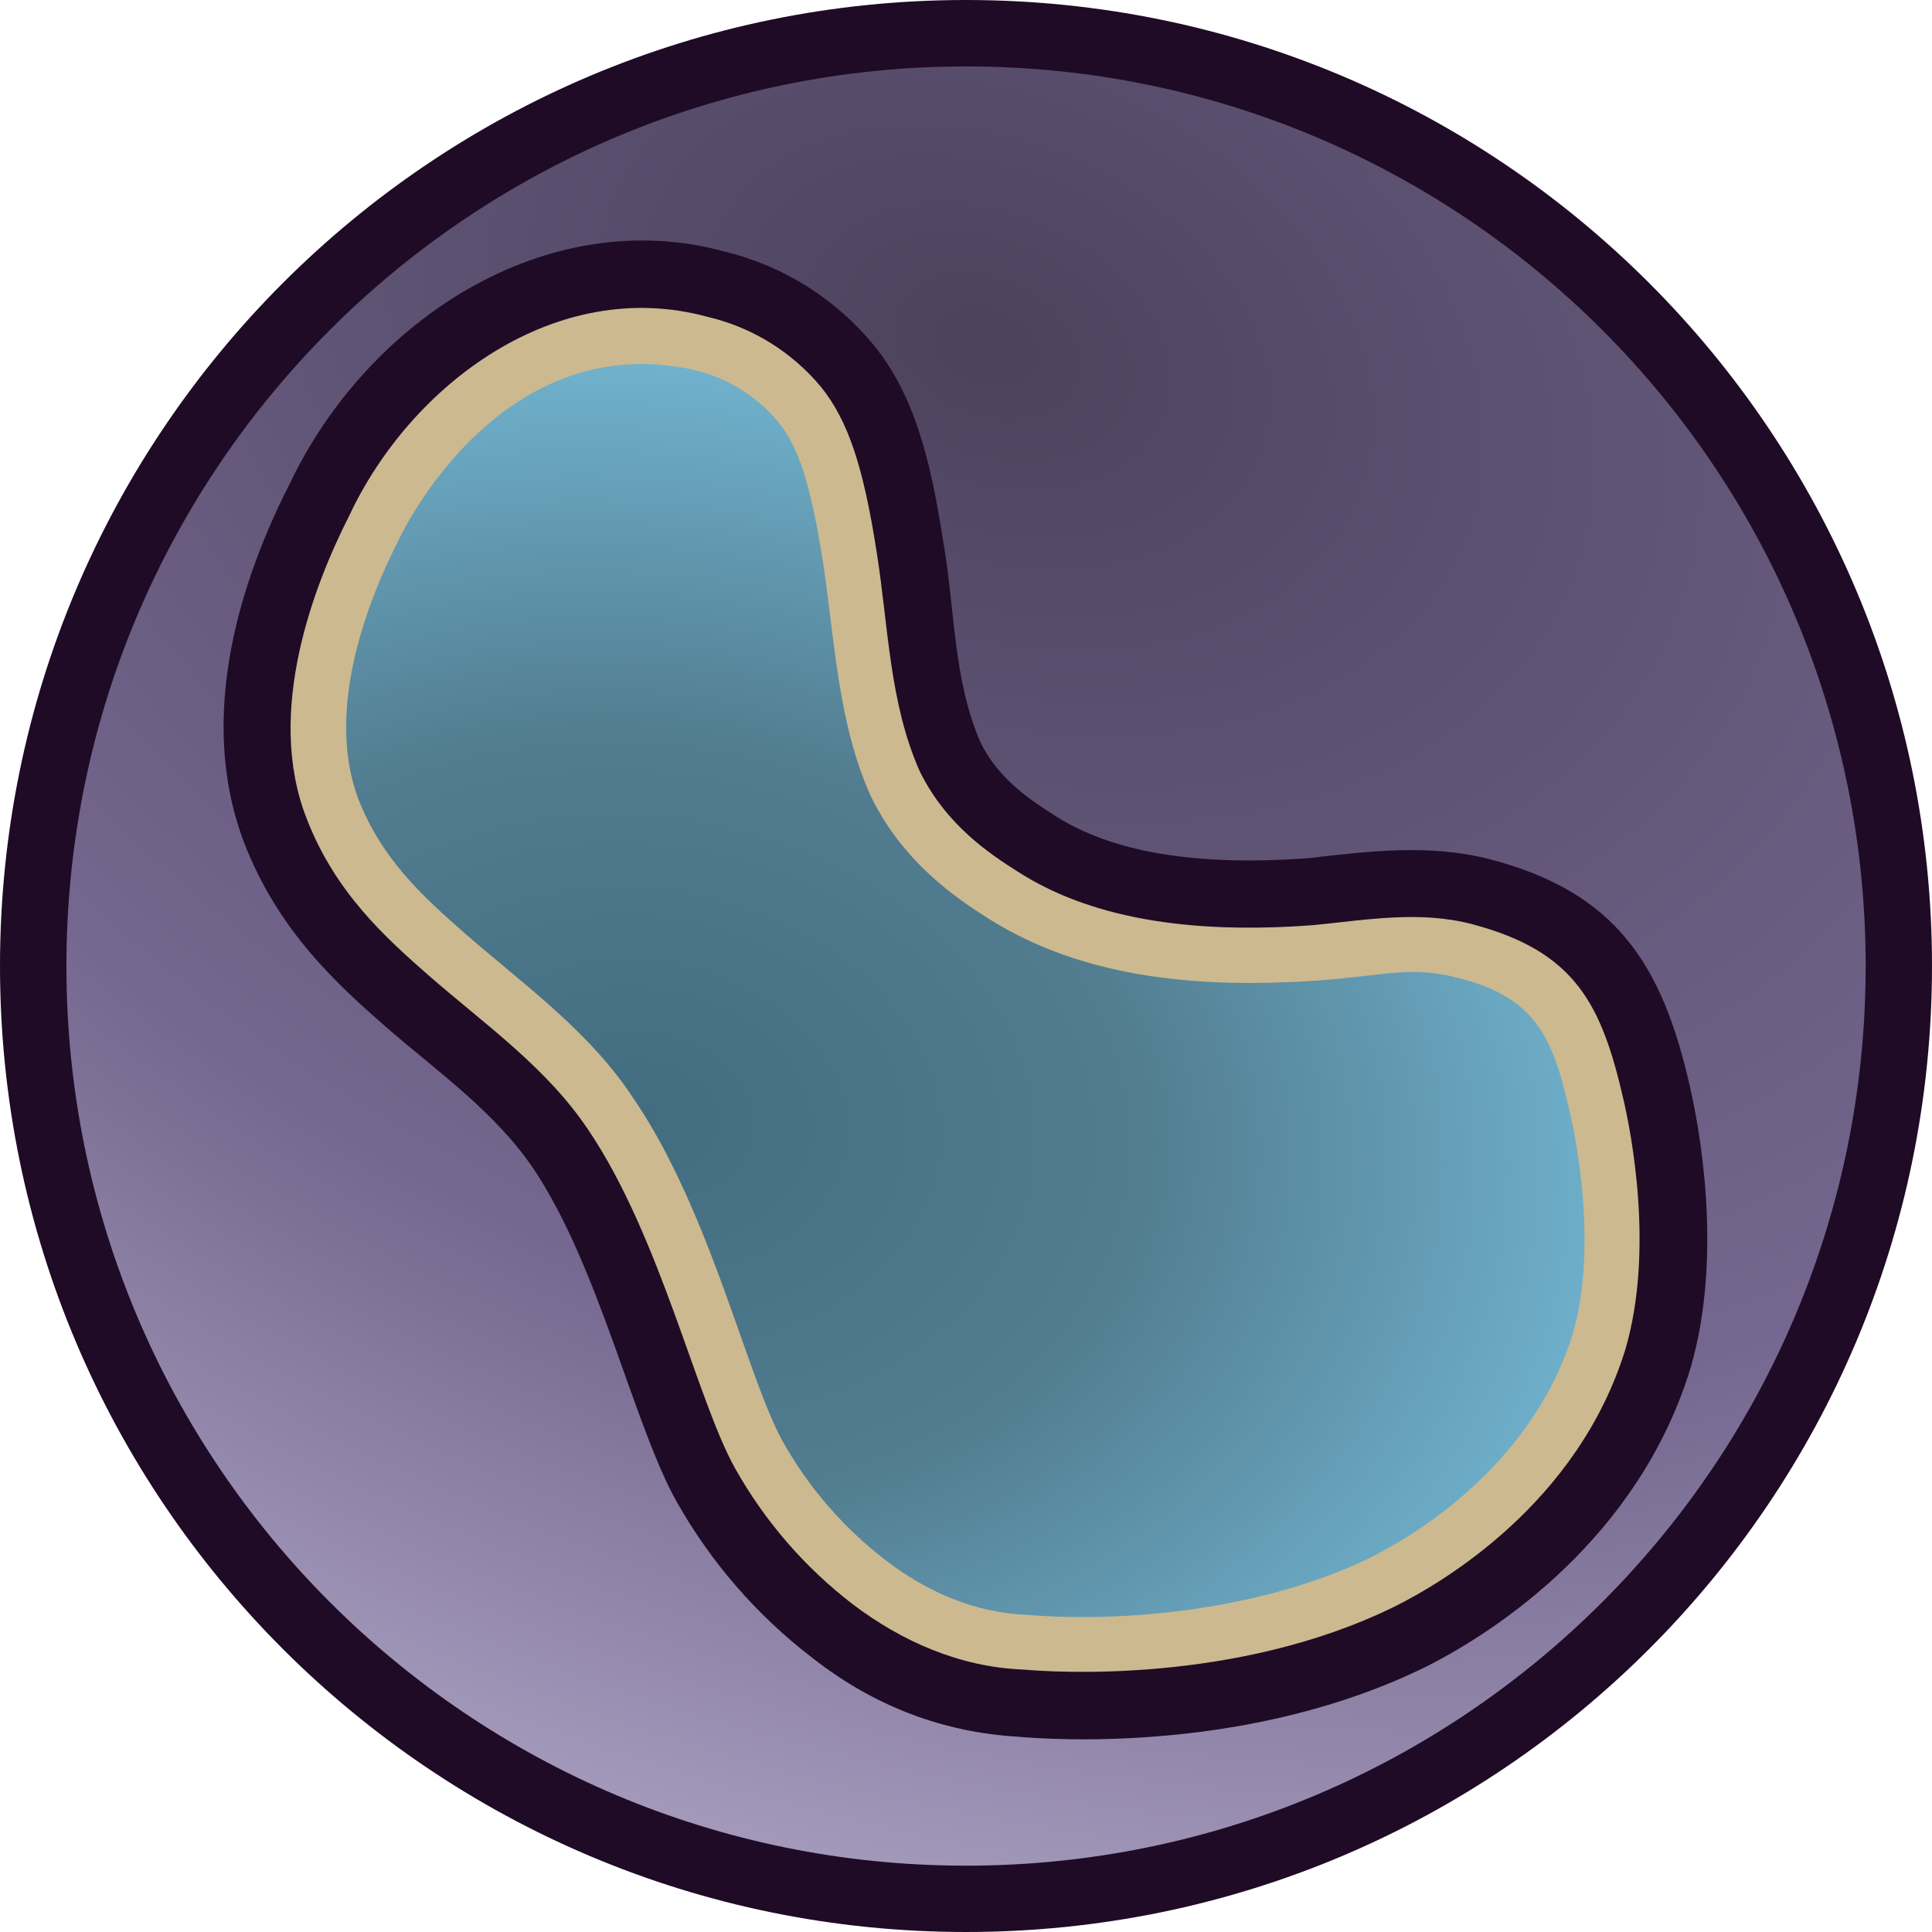
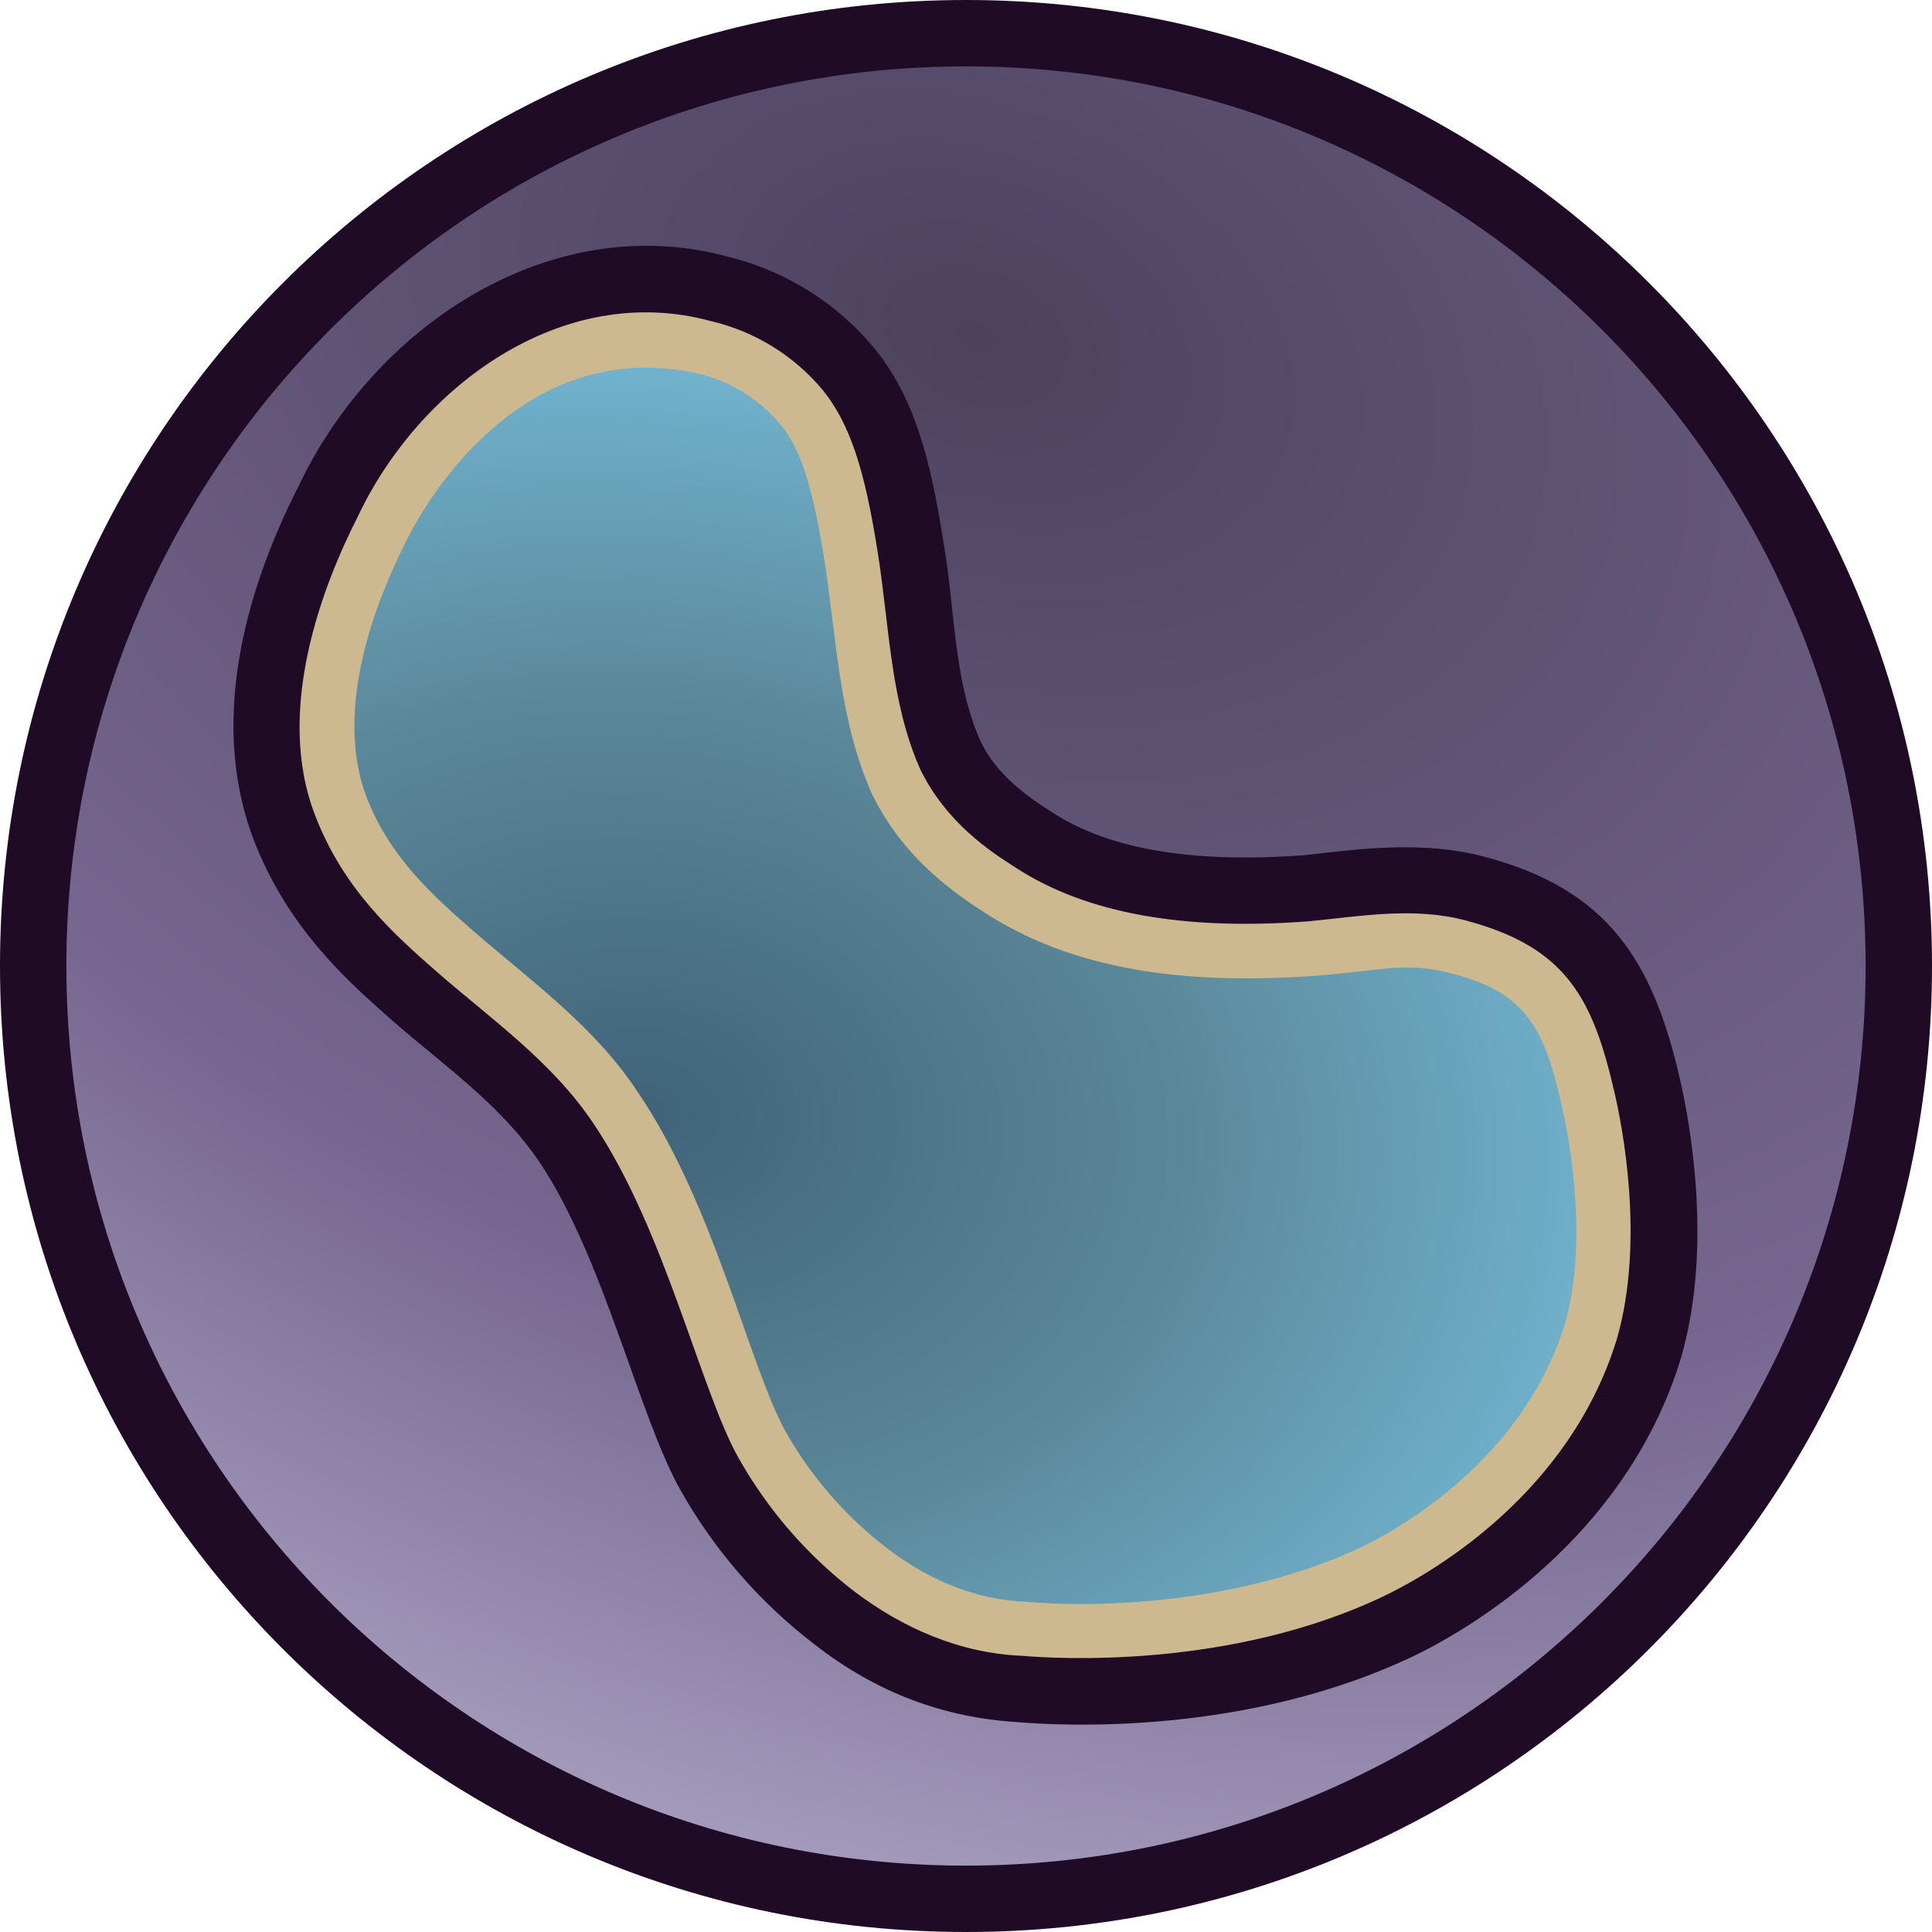
<svg xmlns="http://www.w3.org/2000/svg" xmlns:xlink="http://www.w3.org/1999/xlink" width="824" height="824" viewBox="0 0 824 824" version="1.1" id="svg22">
  <defs id="defs19">
    <style id="style1">
      .a {
        fill: #06283d;
      }

      .b {
        fill: url(#a);
      }

      .c {
        fill: #a59678;
      }

      .d {
        fill: url(#b);
      }
    </style>
-     <radialGradient id="a" cx="103.55" cy="103.55" fx="14.832" fy="15.613" r="196.89" gradientUnits="userSpaceOnUse" gradientTransform="matrix(4.944471,0,0,4.944471,-2.9648209e-5,1.824029e-6)">
+     <radialGradient id="a-3" cx="103.55" cy="103.55" fx="14.832" fy="15.613" r="196.89" gradientUnits="userSpaceOnUse" gradientTransform="matrix(4.944471,0,0,4.944471,-2.9648209e-5,1.824029e-6)">
      <stop offset="0" stop-color="#4b475b" id="stop4" style="stop-color:#4c425d;stop-opacity:1;" />
      <stop offset="0.569" stop-color="#4b475b" id="stop13" style="stop-color:#75678f;stop-opacity:1;" />
      <stop offset="1" stop-color="#bcb5d9" id="stop10" style="stop-color:#bab3d1;stop-opacity:1;" />
    </radialGradient>
-     <linearGradient id="b" x1="61.343" y1="27.196" x2="135.234" y2="177.103" gradientUnits="userSpaceOnUse" gradientTransform="matrix(0.7218557,0,0,0.730379,-0.8872969,-1.97506)" spreadMethod="reflect">
-       <stop offset="0" stop-color="#526a77" id="stop2" style="stop-color:#426c7f;stop-opacity:1;" />
-       <stop offset="0.494" stop-color="#526a77" id="stop12" style="stop-color:#527d90;stop-opacity:1;" />
+     <linearGradient id="b-1" x1="61.343" y1="27.196" x2="135.234" y2="177.103" gradientUnits="userSpaceOnUse" gradientTransform="matrix(0.7218557,0,0,0.730379,-0.8872969,-1.97506)" spreadMethod="reflect">
+       <stop offset="0" stop-color="#526a77" id="stop2" style="stop-color:#406379;stop-opacity:1;" />
+       <stop offset="0.545" stop-color="#526a77" id="stop12" style="stop-color:#5b899a;stop-opacity:1;" />
      <stop offset="1" stop-color="#94d1d6" id="stop19" style="stop-color:#72b5d1;stop-opacity:1;" />
    </linearGradient>
-     <radialGradient xlink:href="#a" id="radialGradient1" cx="124.373" cy="-193.259" fx="124.373" fy="-193.259" r="476.82" gradientUnits="userSpaceOnUse" gradientTransform="matrix(-0.587789,1.448709,-2.053681,-0.8332461,97.0792,-193.3517)" spreadMethod="reflect" />
-     <radialGradient xlink:href="#b" id="radialGradient2" cx="50.519" cy="83.665" fx="50.519" fy="83.665" r="51.052" gradientTransform="matrix(1.630063,0.2196087,-0.1674054,1.242581,-17.82428,-31.26766)" gradientUnits="userSpaceOnUse" />
+     <radialGradient xlink:href="#b-1" id="radialGradient2" cx="50.519" cy="83.665" fx="50.519" fy="83.665" r="51.052" gradientTransform="matrix(1.630063,0.2196087,-0.1674054,1.242581,-17.82428,-31.26766)" gradientUnits="userSpaceOnUse" />
+     <radialGradient xlink:href="#a-3" id="radialGradient25" gradientUnits="userSpaceOnUse" gradientTransform="matrix(-0.587789,1.448709,-2.053681,-0.8332461,97.05923,-193.3717)" cx="122.91" cy="-190.818" fx="122.91" fy="-190.818" r="476.82" spreadMethod="reflect" />
  </defs>
  <g id="g22">
    <rect class="b" x="0" y="0" width="824" height="824" rx="412" id="rect20-8" style="fill:#1f0b26;fill-opacity:1;stroke-width:0.217" />
-     <rect class="b" x="28.329" y="28.329" width="767.382" height="767.382" rx="383.691" id="rect20" style="fill:url(#radialGradient1);fill-opacity:1;stroke-width:0.202" />
-     <g id="g32" transform="matrix(5.173037,0,0,5.173037,12.70792,43.27704)" style="stroke-width:0.039">
-       <path class="a" d="M 81.38,134.816 C 75.451,134.445 69.759,132.432 64.506,128.31 59.962,124.828 56.169,120.464 53.353,115.48 49.841,109.29 46.951,96.056 41.51,87.968 38.291,83.232 33.578,79.972 29.326,76.27 25.5,72.908 20.466,68.439 17.636,61.015 13.686,50.52 17.53,39.181 21.404,31.571 27.853,17.964 42.687,8.361 57.339,12.387 c 4.809,1.179 9.107,3.885 12.249,7.711 3.311,4.095 4.647,9.243 5.729,16.221 0.965,5.475 0.8,11.357 3.064,16.504 1.452,3.05 4.226,4.829 6.048,6.005 4.753,3.087 11.736,4.241 21.006,3.558 5.04,-0.584 10.029,-1.192 15.016,0.109 10.41,2.739 14.142,8.74 16.403,18.639 0.779,3.378 2.796,13.96 0.065,23.308 -4.284,13.991 -15.978,21.69 -21.863,24.637 -14.263,6.994 -30.222,6.044 -33.677,5.736 z" id="path20" style="fill:#1f0b26;fill-opacity:1;stroke-width:0.039" />
-       <path class="c" d="m 81.874,129.283 c -5.173,-0.206 -9.961,-2.299 -14.05,-5.402 -3.929,-3.025 -7.209,-6.811 -9.643,-11.131 C 55.023,107.161 52.024,93.64 46.055,84.802 42.622,79.656 37.557,76.125 32.971,72.131 29.381,68.986 25.182,65.245 22.82,59.105 19.346,50.244 23.517,39.691 26.342,34.141 31.463,23.234 43.463,14.357 55.887,17.76 c 3.676,0.86 6.968,2.9 9.374,5.809 2.178,2.737 3.449,6.419 4.56,13.578 0.967,6.044 1.032,12.413 3.551,18.073 2.178,4.451 5.809,6.833 8.038,8.249 5.862,3.787 13.987,5.233 24.441,4.436 4.391,-0.431 8.758,-1.217 13.106,-0.065 8.485,2.259 10.644,6.597 12.453,14.522 0.59,2.555 2.544,12.31 0.145,20.512 -3.931,12.735 -15.112,19.269 -19.046,21.224 -13.092,6.429 -28.196,5.402 -30.634,5.184 z" id="path21" style="fill:#ccb98f;fill-opacity:1;stroke-width:0.039" />
-       <path class="d" d="m 54.725,22.124 c 2.76,0.635 5.232,2.167 7.029,4.357 1.619,1.997 2.628,5.083 3.631,11.422 0.992,6.5 1.218,13.274 3.943,19.351 2.708,5.591 7.261,8.546 9.65,10.078 8.106,5.136 17.874,5.769 27.207,5.148 5.569,-0.414 7.777,-1.249 11.581,-0.211 6.541,1.606 7.861,5.141 9.222,11.131 0.423,1.824 2.341,10.951 0.218,18.232 -3.315,10.649 -12.741,16.471 -16.729,18.443 -8.716,4.247 -20.132,5.379 -28.224,4.698 -4.314,-0.156 -8.297,-1.891 -11.69,-4.502 -3.452,-2.648 -6.332,-5.968 -8.466,-9.759 C 59.108,105.136 56.122,91.508 49.773,82.195 46.179,76.711 40.85,72.905 35.977,68.682 32.443,65.583 29.02,62.498 27.075,57.478 24.318,50.081 27.92,41.041 30.401,36.174 30.792,35.339 38.823,18.644 54.725,22.124 Z" id="path22" style="fill:url(#radialGradient2);fill-opacity:1;stroke-width:0.039" />
+     <rect class="b" x="28.309" y="28.309" width="767.382" height="767.382" rx="383.691" id="rect25" style="fill:url(#radialGradient25);fill-opacity:1;stroke-width:0.202" />
+     <g id="g32" transform="matrix(5.1041,0,0,5.1041,18.02575,46.32663)" style="stroke-width:0.04">
+       <path class="a" d="M 81.38,134.816 C 75.451,134.445 69.759,132.432 64.506,128.31 59.962,124.828 56.169,120.464 53.353,115.48 49.841,109.29 46.951,96.056 41.51,87.968 38.291,83.232 33.578,79.972 29.326,76.27 25.5,72.908 20.466,68.439 17.636,61.015 13.686,50.52 17.53,39.181 21.404,31.571 27.853,17.964 42.687,8.361 57.339,12.387 c 4.809,1.179 9.107,3.885 12.249,7.711 3.311,4.095 4.647,9.243 5.729,16.221 0.965,5.475 0.8,11.357 3.064,16.504 1.452,3.05 4.226,4.829 6.048,6.005 4.753,3.087 11.736,4.241 21.006,3.558 5.04,-0.584 10.029,-1.192 15.016,0.109 10.41,2.739 14.142,8.74 16.403,18.639 0.779,3.378 2.796,13.96 0.065,23.308 -4.284,13.991 -15.978,21.69 -21.863,24.637 -14.263,6.994 -30.222,6.044 -33.677,5.736 z" id="path20" style="fill:#1f0b26;fill-opacity:1;stroke-width:0.04" />
+       <path class="c" d="m 81.874,129.283 c -5.173,-0.206 -9.961,-2.299 -14.05,-5.402 -3.929,-3.025 -7.209,-6.811 -9.643,-11.131 C 55.023,107.161 52.024,93.64 46.055,84.802 42.622,79.656 37.557,76.125 32.971,72.131 29.381,68.986 25.182,65.245 22.82,59.105 19.346,50.244 23.517,39.691 26.342,34.141 31.463,23.234 43.463,14.357 55.887,17.76 c 3.676,0.86 6.968,2.9 9.374,5.809 2.178,2.737 3.449,6.419 4.56,13.578 0.967,6.044 1.032,12.413 3.551,18.073 2.178,4.451 5.809,6.833 8.038,8.249 5.862,3.787 13.987,5.233 24.441,4.436 4.391,-0.431 8.758,-1.217 13.106,-0.065 8.485,2.259 10.644,6.597 12.453,14.522 0.59,2.555 2.544,12.31 0.145,20.512 -3.931,12.735 -15.112,19.269 -19.046,21.224 -13.092,6.429 -28.196,5.402 -30.634,5.184 z" id="path21" style="fill:#ccb98f;fill-opacity:1;stroke-width:0.04" />
+       <path class="d" d="m 54.725,22.124 c 2.76,0.635 5.232,2.167 7.029,4.357 1.619,1.997 2.628,5.083 3.631,11.422 0.992,6.5 1.218,13.274 3.943,19.351 2.708,5.591 7.261,8.546 9.65,10.078 8.106,5.136 17.874,5.769 27.207,5.148 5.569,-0.414 7.777,-1.249 11.581,-0.211 6.541,1.606 7.861,5.141 9.222,11.131 0.423,1.824 2.341,10.951 0.218,18.232 -3.315,10.649 -12.741,16.471 -16.729,18.443 -8.716,4.247 -20.132,5.379 -28.224,4.698 -4.314,-0.156 -8.297,-1.891 -11.69,-4.502 -3.452,-2.648 -6.332,-5.968 -8.466,-9.759 C 59.108,105.136 56.122,91.508 49.773,82.195 46.179,76.711 40.85,72.905 35.977,68.682 32.443,65.583 29.02,62.498 27.075,57.478 24.318,50.081 27.92,41.041 30.401,36.174 30.792,35.339 38.823,18.644 54.725,22.124 Z" id="path22" style="fill:url(#radialGradient2);fill-opacity:1;stroke:none;stroke-width:0.04" />
    </g>
  </g>
</svg>
